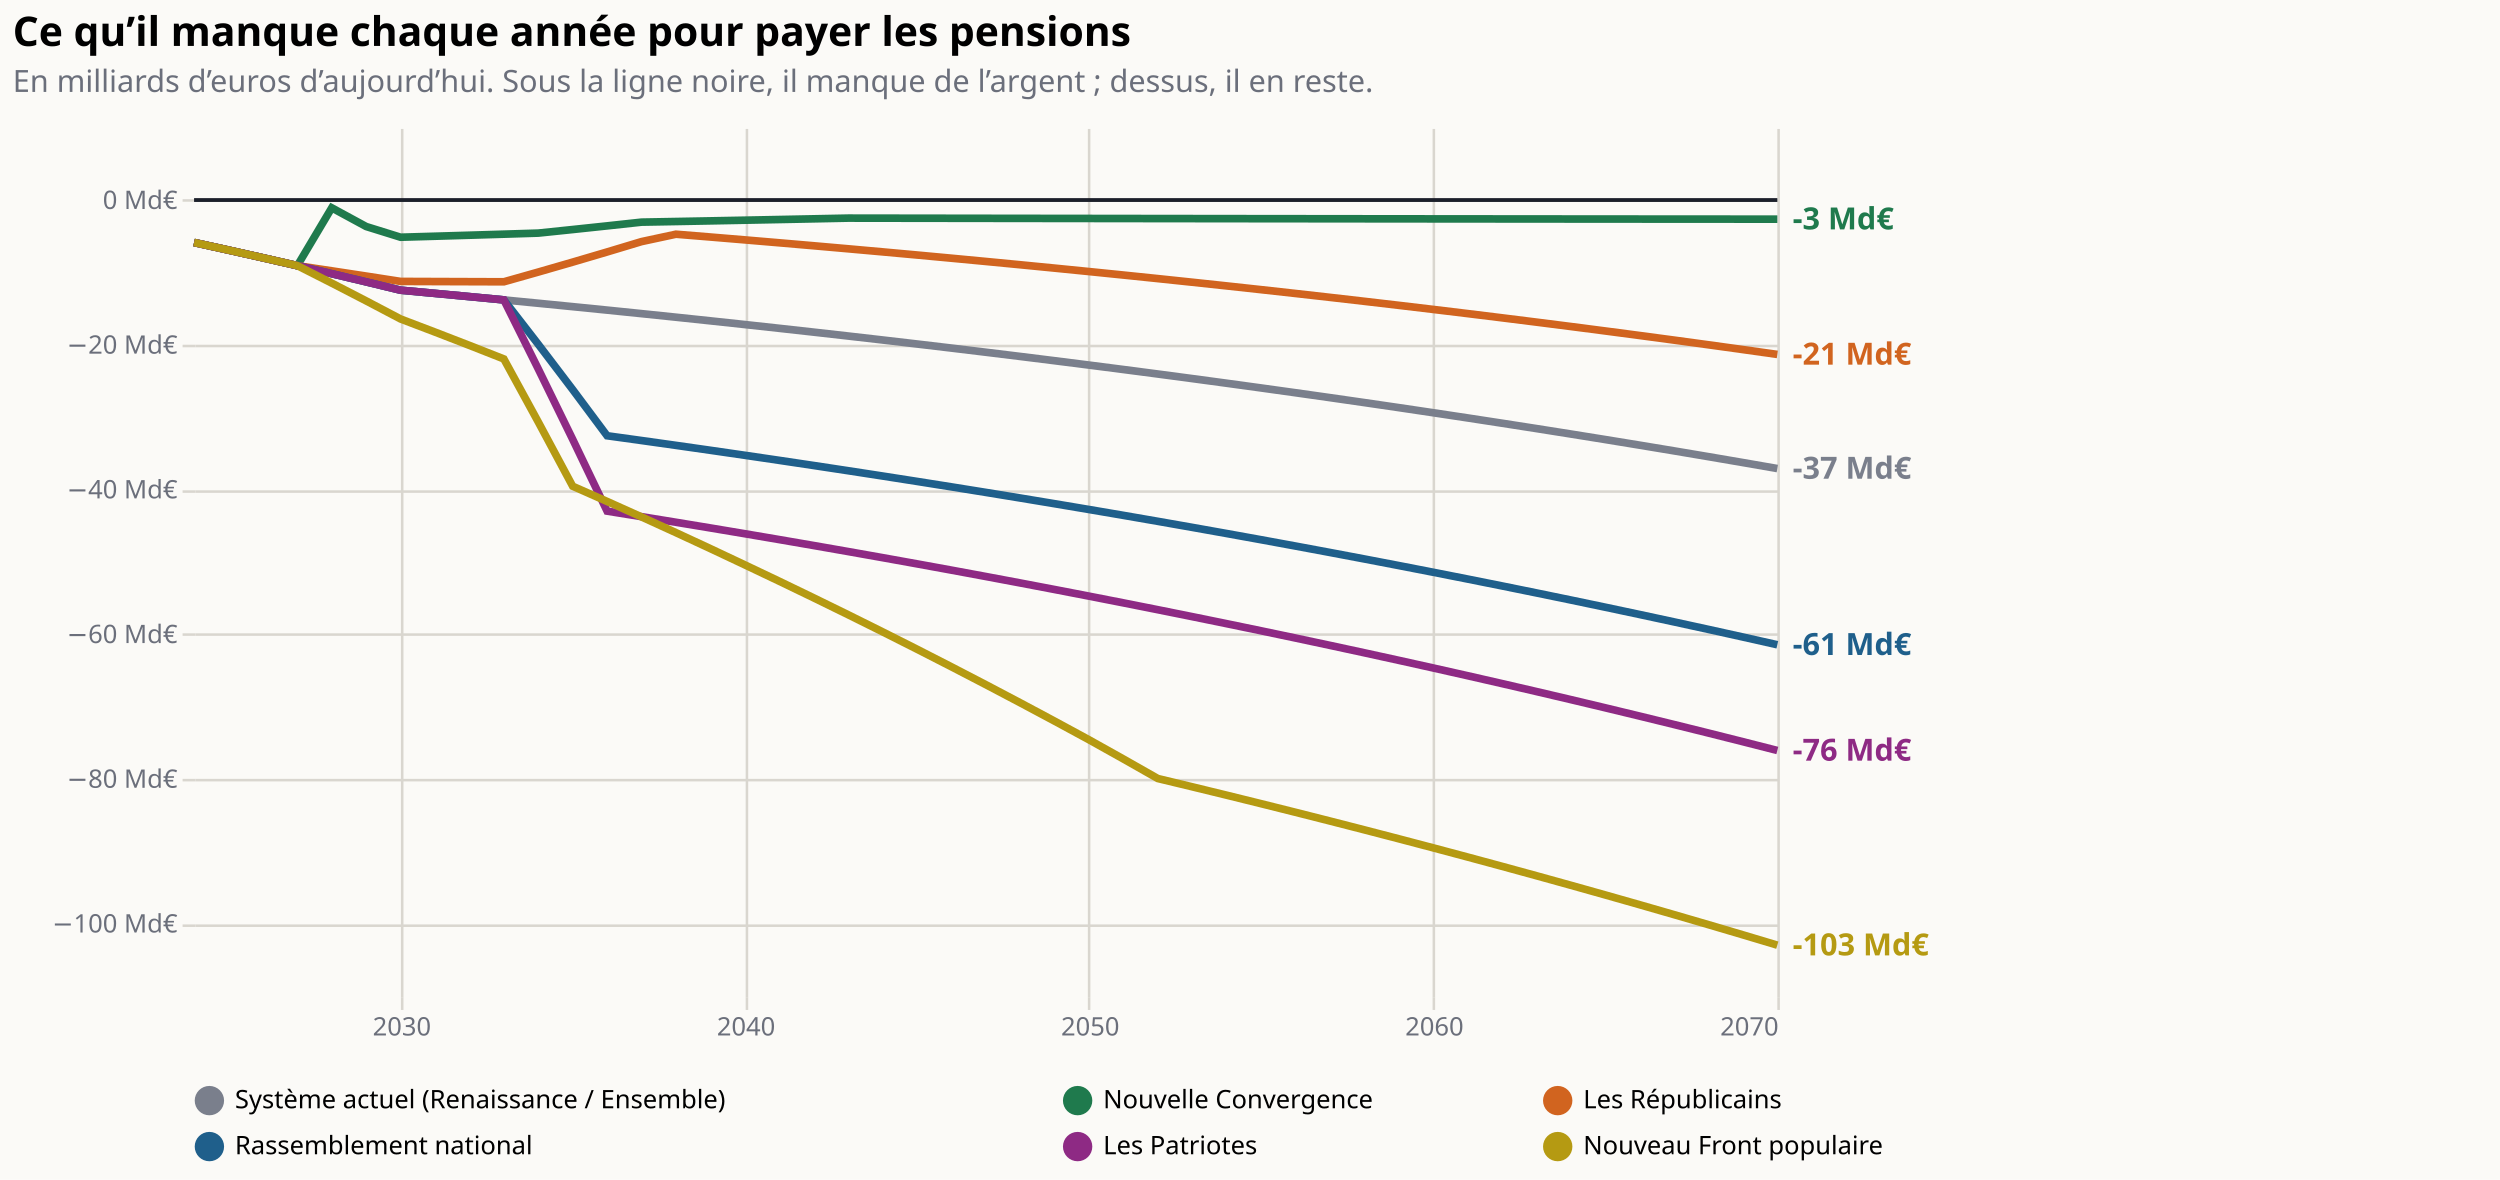
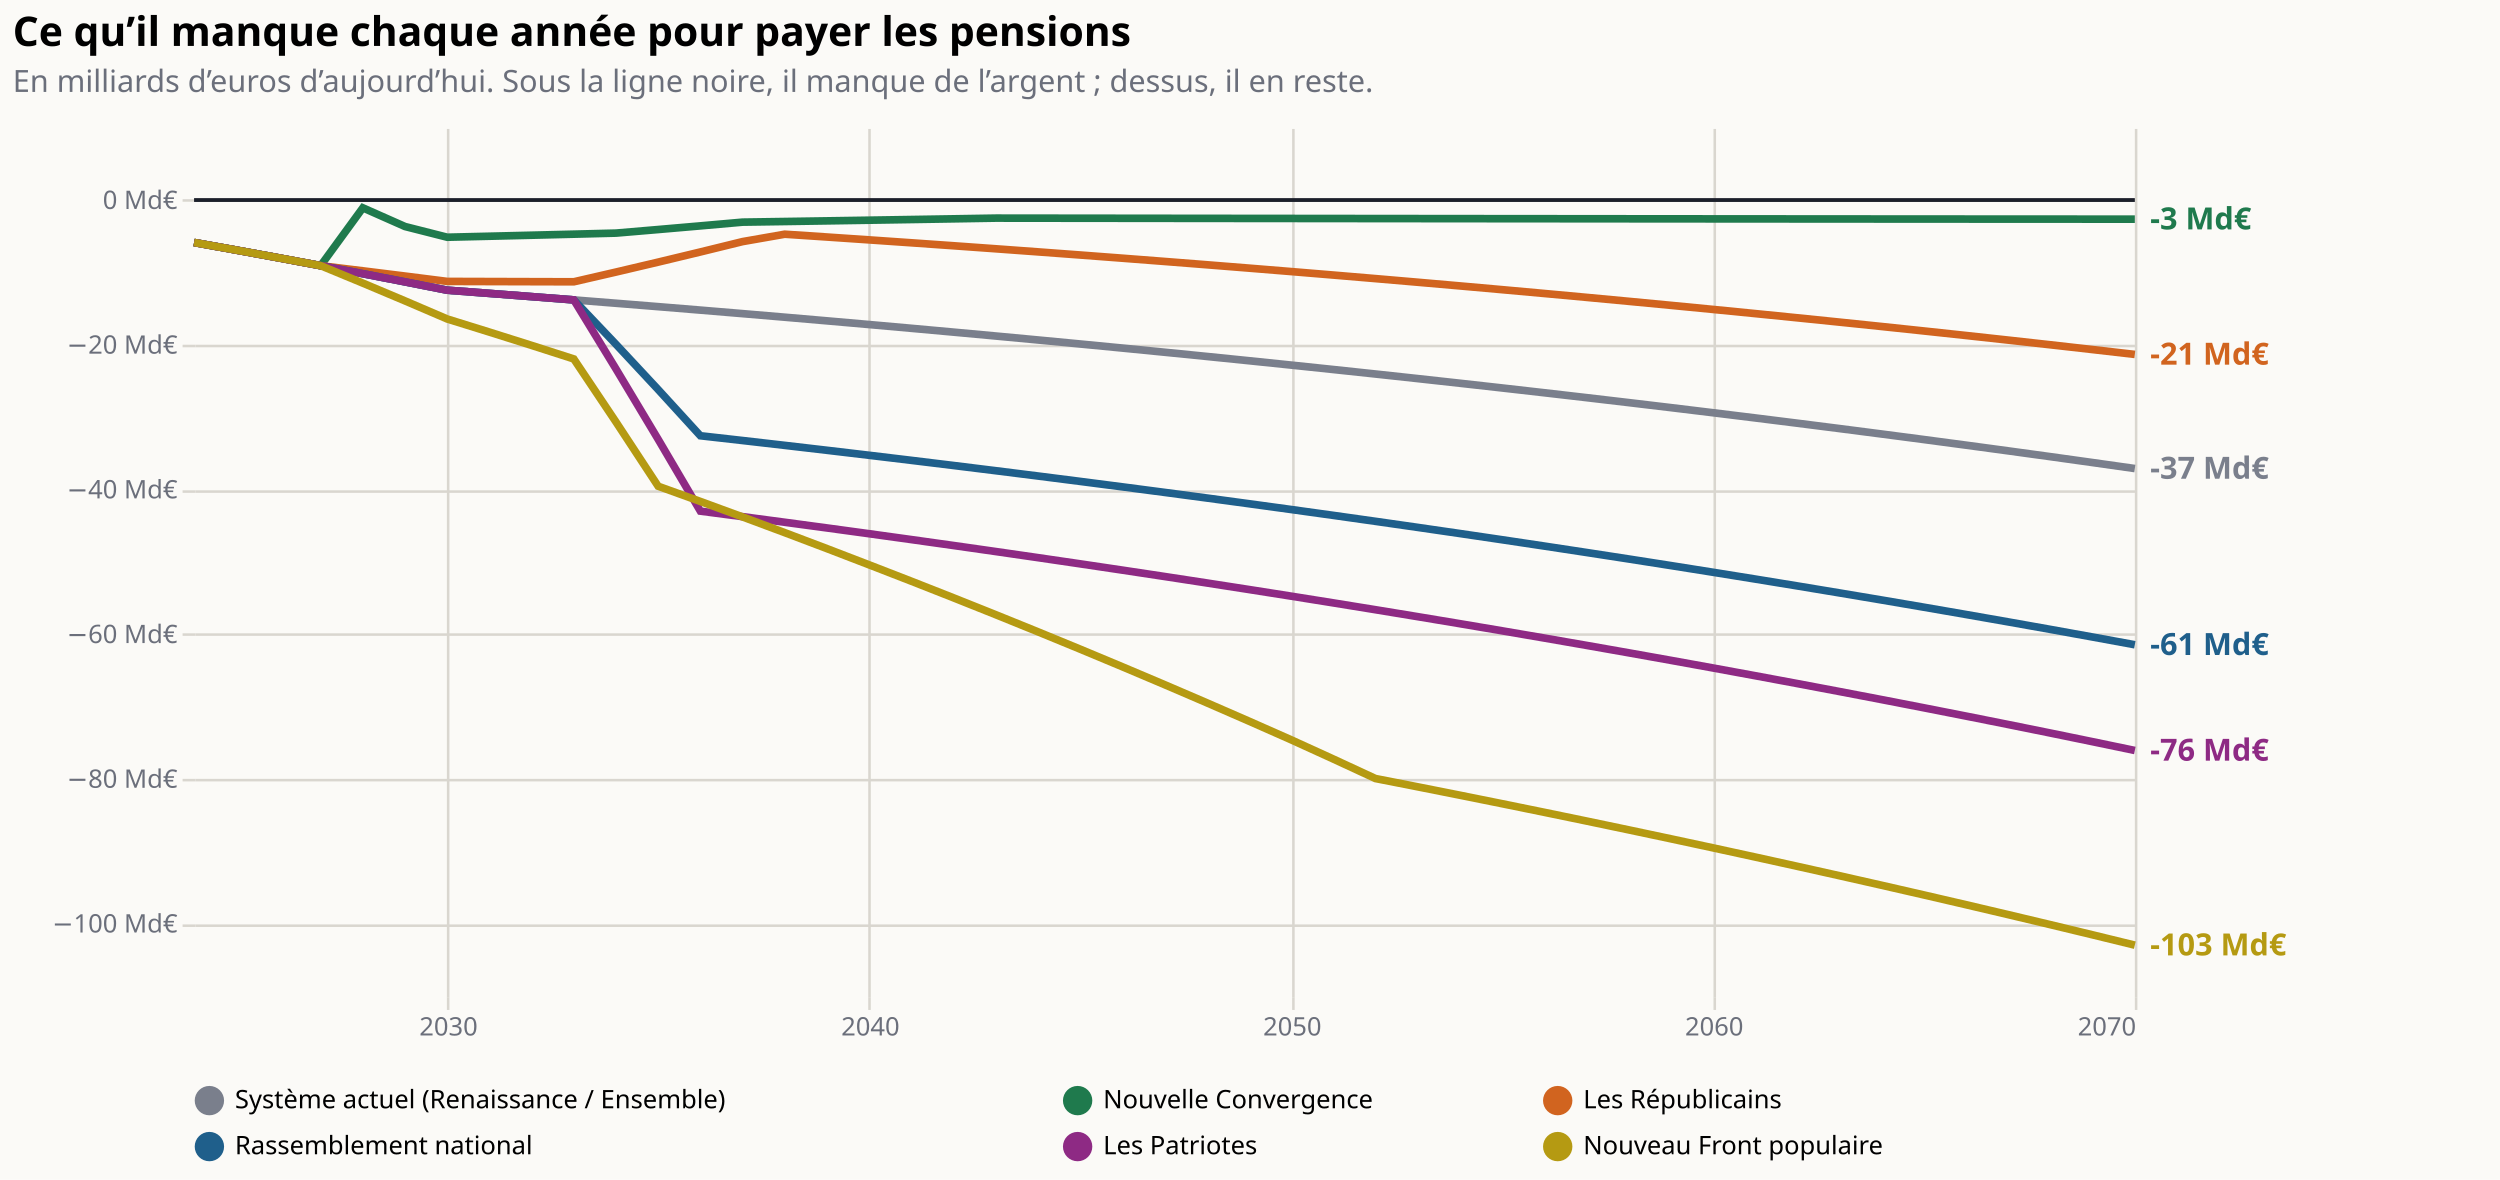
<svg xmlns="http://www.w3.org/2000/svg" version="1.1" class="marks" width="979" height="462" viewBox="0 0 979 462">
  <rect width="979" height="462" fill="#fbfaf7" />
  <g fill="none" stroke-miterlimit="4" transform="translate(76,50)">
    <g class="mark-group role-frame root" role="graphics-object" aria-roledescription="group mark container">
      <g transform="translate(0,0)">
-         <path class="background" aria-hidden="true" d="M0,0h620v340h-620Z" />
+         <path class="background" aria-hidden="true" d="M0,0h760v340h-760Z" />
        <g>
          <g class="mark-group role-axis" aria-hidden="true">
            <g transform="translate(0.5,340.5)">
              <path class="background" aria-hidden="true" d="M0,0h0v0h0Z" pointer-events="none" />
              <g>
                <g class="mark-rule role-axis-grid" pointer-events="none">
-                   <line transform="translate(81,-340)" x2="0" y2="340" stroke="#d9d6cf" stroke-width="1" opacity="1" />
-                   <line transform="translate(216,-340)" x2="0" y2="340" stroke="#d9d6cf" stroke-width="1" opacity="1" />
-                   <line transform="translate(350,-340)" x2="0" y2="340" stroke="#d9d6cf" stroke-width="1" opacity="1" />
-                   <line transform="translate(485,-340)" x2="0" y2="340" stroke="#d9d6cf" stroke-width="1" opacity="1" />
-                   <line transform="translate(620,-340)" x2="0" y2="340" stroke="#d9d6cf" stroke-width="1" opacity="1" />
+                   <line transform="translate(99,-340)" x2="0" y2="340" stroke="#d9d6cf" stroke-width="1" opacity="1" />
+                   <line transform="translate(264,-340)" x2="0" y2="340" stroke="#d9d6cf" stroke-width="1" opacity="1" />
+                   <line transform="translate(430,-340)" x2="0" y2="340" stroke="#d9d6cf" stroke-width="1" opacity="1" />
+                   <line transform="translate(595,-340)" x2="0" y2="340" stroke="#d9d6cf" stroke-width="1" opacity="1" />
+                   <line transform="translate(760,-340)" x2="0" y2="340" stroke="#d9d6cf" stroke-width="1" opacity="1" />
                </g>
              </g>
              <path class="foreground" aria-hidden="true" d="" pointer-events="none" display="none" />
            </g>
          </g>
          <g class="mark-group role-axis" aria-hidden="true">
            <g transform="translate(0.5,0.5)">
              <path class="background" aria-hidden="true" d="M0,0h0v0h0Z" pointer-events="none" />
              <g>
                <g class="mark-rule role-axis-grid" pointer-events="none">
-                   <line transform="translate(0,312)" x2="620" y2="0" stroke="#d9d6cf" stroke-width="1" opacity="1" />
-                   <line transform="translate(0,255)" x2="620" y2="0" stroke="#d9d6cf" stroke-width="1" opacity="1" />
-                   <line transform="translate(0,198)" x2="620" y2="0" stroke="#d9d6cf" stroke-width="1" opacity="1" />
-                   <line transform="translate(0,142)" x2="620" y2="0" stroke="#d9d6cf" stroke-width="1" opacity="1" />
-                   <line transform="translate(0,85)" x2="620" y2="0" stroke="#d9d6cf" stroke-width="1" opacity="1" />
-                   <line transform="translate(0,28)" x2="620" y2="0" stroke="#d9d6cf" stroke-width="1" opacity="1" />
+                   <line transform="translate(0,312)" x2="760" y2="0" stroke="#d9d6cf" stroke-width="1" opacity="1" />
+                   <line transform="translate(0,255)" x2="760" y2="0" stroke="#d9d6cf" stroke-width="1" opacity="1" />
+                   <line transform="translate(0,198)" x2="760" y2="0" stroke="#d9d6cf" stroke-width="1" opacity="1" />
+                   <line transform="translate(0,142)" x2="760" y2="0" stroke="#d9d6cf" stroke-width="1" opacity="1" />
+                   <line transform="translate(0,85)" x2="760" y2="0" stroke="#d9d6cf" stroke-width="1" opacity="1" />
+                   <line transform="translate(0,28)" x2="760" y2="0" stroke="#d9d6cf" stroke-width="1" opacity="1" />
                </g>
              </g>
              <path class="foreground" aria-hidden="true" d="" pointer-events="none" display="none" />
            </g>
          </g>
          <g class="mark-group role-axis" role="graphics-symbol" aria-roledescription="axis" aria-label="X-axis for a linear scale with values from 2024 to 2070">
            <g transform="translate(0.5,340.5)">
              <path class="background" aria-hidden="true" d="M0,0h0v0h0Z" pointer-events="none" />
              <g>
                <g class="mark-rule role-axis-tick" pointer-events="none">
-                   <line transform="translate(81,0)" x2="0" y2="5" stroke="#d9d6cf" stroke-width="1" opacity="1" />
-                   <line transform="translate(216,0)" x2="0" y2="5" stroke="#d9d6cf" stroke-width="1" opacity="1" />
-                   <line transform="translate(350,0)" x2="0" y2="5" stroke="#d9d6cf" stroke-width="1" opacity="1" />
-                   <line transform="translate(485,0)" x2="0" y2="5" stroke="#d9d6cf" stroke-width="1" opacity="1" />
-                   <line transform="translate(620,0)" x2="0" y2="5" stroke="#d9d6cf" stroke-width="1" opacity="1" />
+                   <line transform="translate(99,0)" x2="0" y2="5" stroke="#d9d6cf" stroke-width="1" opacity="1" />
+                   <line transform="translate(264,0)" x2="0" y2="5" stroke="#d9d6cf" stroke-width="1" opacity="1" />
+                   <line transform="translate(430,0)" x2="0" y2="5" stroke="#d9d6cf" stroke-width="1" opacity="1" />
+                   <line transform="translate(595,0)" x2="0" y2="5" stroke="#d9d6cf" stroke-width="1" opacity="1" />
+                   <line transform="translate(760,0)" x2="0" y2="5" stroke="#d9d6cf" stroke-width="1" opacity="1" />
                </g>
                <g class="mark-text role-axis-label" pointer-events="none">
-                   <text text-anchor="middle" transform="translate(80.86957,15)" font-family="system-ui, sans-serif" font-size="10px" fill="#6b6f7b" opacity="1">2030</text>
-                   <text text-anchor="middle" transform="translate(215.6522,15)" font-family="system-ui, sans-serif" font-size="10px" fill="#6b6f7b" opacity="1">2040</text>
-                   <text text-anchor="middle" transform="translate(350.4348,15)" font-family="system-ui, sans-serif" font-size="10px" fill="#6b6f7b" opacity="1">2050</text>
-                   <text text-anchor="middle" transform="translate(485.2174,15)" font-family="system-ui, sans-serif" font-size="10px" fill="#6b6f7b" opacity="1">2060</text>
-                   <text text-anchor="end" transform="translate(620,15)" font-family="system-ui, sans-serif" font-size="10px" fill="#6b6f7b" opacity="1">2070</text>
+                   <text text-anchor="middle" transform="translate(99.13043,15)" font-family="system-ui, sans-serif" font-size="10px" fill="#6b6f7b" opacity="1">2030</text>
+                   <text text-anchor="middle" transform="translate(264.3478,15)" font-family="system-ui, sans-serif" font-size="10px" fill="#6b6f7b" opacity="1">2040</text>
+                   <text text-anchor="middle" transform="translate(429.5652,15)" font-family="system-ui, sans-serif" font-size="10px" fill="#6b6f7b" opacity="1">2050</text>
+                   <text text-anchor="middle" transform="translate(594.7826,15)" font-family="system-ui, sans-serif" font-size="10px" fill="#6b6f7b" opacity="1">2060</text>
+                   <text text-anchor="end" transform="translate(760,15)" font-family="system-ui, sans-serif" font-size="10px" fill="#6b6f7b" opacity="1">2070</text>
                </g>
              </g>
              <path class="foreground" aria-hidden="true" d="" pointer-events="none" display="none" />
            </g>
          </g>
          <g class="mark-group role-axis" role="graphics-symbol" aria-roledescription="axis" aria-label="Y-axis for a linear scale with values from −110 to 10">
            <g transform="translate(0.5,0.5)">
              <path class="background" aria-hidden="true" d="M0,0h0v0h0Z" pointer-events="none" />
              <g>
                <g class="mark-rule role-axis-tick" pointer-events="none">
                  <line transform="translate(0,312)" x2="-5" y2="0" stroke="#d9d6cf" stroke-width="1" opacity="1" />
                  <line transform="translate(0,255)" x2="-5" y2="0" stroke="#d9d6cf" stroke-width="1" opacity="1" />
                  <line transform="translate(0,198)" x2="-5" y2="0" stroke="#d9d6cf" stroke-width="1" opacity="1" />
                  <line transform="translate(0,142)" x2="-5" y2="0" stroke="#d9d6cf" stroke-width="1" opacity="1" />
                  <line transform="translate(0,85)" x2="-5" y2="0" stroke="#d9d6cf" stroke-width="1" opacity="1" />
                  <line transform="translate(0,28)" x2="-5" y2="0" stroke="#d9d6cf" stroke-width="1" opacity="1" />
                </g>
                <g class="mark-text role-axis-label" pointer-events="none">
                  <text text-anchor="end" transform="translate(-7,314.6667)" font-family="system-ui, sans-serif" font-size="10px" fill="#6b6f7b" opacity="1">−100 Md€</text>
                  <text text-anchor="end" transform="translate(-7,258)" font-family="system-ui, sans-serif" font-size="10px" fill="#6b6f7b" opacity="1">−80 Md€</text>
                  <text text-anchor="end" transform="translate(-7,201.3333)" font-family="system-ui, sans-serif" font-size="10px" fill="#6b6f7b" opacity="1">−60 Md€</text>
                  <text text-anchor="end" transform="translate(-7,144.6667)" font-family="system-ui, sans-serif" font-size="10px" fill="#6b6f7b" opacity="1">−40 Md€</text>
                  <text text-anchor="end" transform="translate(-7,88)" font-family="system-ui, sans-serif" font-size="10px" fill="#6b6f7b" opacity="1">−20 Md€</text>
                  <text text-anchor="end" transform="translate(-7,31.33333)" font-family="system-ui, sans-serif" font-size="10px" fill="#6b6f7b" opacity="1">0 Md€</text>
                </g>
              </g>
              <path class="foreground" aria-hidden="true" d="" pointer-events="none" display="none" />
            </g>
          </g>
          <g class="mark-group role-scope layer_0_pathgroup" role="graphics-object" aria-roledescription="group mark container">
            <g transform="translate(0,0)">
-               <path class="background" aria-hidden="true" d="M0,0h620v340h-620Z" />
-               <g>
-                 <g class="mark-line role-mark layer_0_marks" role="graphics-object" aria-roledescription="line mark container">
-                   <path aria-label="annee: 2024; valeur: −5.8704; programme: Système actuel (Renaissance / Ensemble)" role="graphics-symbol" aria-roledescription="line mark" d="M0,44.966L13.478,47.932L26.957,50.956L40.435,54.039L53.913,57.18L67.391,60.382L80.87,63.645L94.348,64.89L107.826,66.156L121.304,67.444L134.783,68.754L148.261,70.086L161.739,71.441L175.217,72.818L188.696,74.219L202.174,75.643L215.652,77.091L229.13,78.564L242.609,80.061L256.087,81.583L269.565,83.13L283.043,84.703L296.522,86.302L310,87.927L323.478,89.579L336.957,91.258L350.435,92.965L363.913,94.699L377.391,96.461L390.87,98.252L404.348,100.073L417.826,101.922L431.304,103.801L444.783,105.711L458.261,107.651L471.739,109.622L485.217,111.625L498.696,113.66L512.174,115.727L525.652,117.827L539.13,119.96L552.609,122.127L566.087,124.328L579.565,126.564L593.043,128.834L606.522,131.141L620,133.483" stroke="#7a7f8c" stroke-width="3" />
-                 </g>
-               </g>
-               <path class="foreground" aria-hidden="true" d="" display="none" />
-             </g>
-             <g transform="translate(0,0)">
-               <path class="background" aria-hidden="true" d="M0,0h620v340h-620Z" />
-               <g>
-                 <g class="mark-line role-mark layer_0_marks" role="graphics-object" aria-roledescription="line mark container">
-                   <path aria-label="annee: 2024; valeur: −5.8704; programme: Nouvelle Convergence" role="graphics-symbol" aria-roledescription="line mark" d="M0,44.966L13.478,47.932L26.957,50.956L40.435,54.039L53.913,31.391L67.391,38.706L80.87,42.9L94.348,42.51L107.826,42.112L121.304,41.704L134.783,41.286L148.261,39.885L161.739,38.454L175.217,36.994L188.696,36.746L202.174,36.492L215.652,36.232L229.13,35.966L242.609,35.695L256.087,35.417L269.565,35.437L283.043,35.456L296.522,35.476L310,35.495L323.478,35.514L336.957,35.532L350.435,35.55L363.913,35.568L377.391,35.586L390.87,35.603L404.348,35.619L417.826,35.636L431.304,35.651L444.783,35.667L458.261,35.682L471.739,35.696L485.217,35.711L498.696,35.724L512.174,35.738L525.652,35.75L539.13,35.763L552.609,35.774L566.087,35.786L579.565,35.796L593.043,35.806L606.522,35.816L620,35.825" stroke="#1f7a4d" stroke-width="3" />
-                 </g>
-               </g>
-               <path class="foreground" aria-hidden="true" d="" display="none" />
-             </g>
-             <g transform="translate(0,0)">
-               <path class="background" aria-hidden="true" d="M0,0h620v340h-620Z" />
-               <g>
-                 <g class="mark-line role-mark layer_0_marks" role="graphics-object" aria-roledescription="line mark container">
-                   <path aria-label="annee: 2024; valeur: −5.8704; programme: Les Républicains" role="graphics-symbol" aria-roledescription="line mark" d="M0,44.966L13.478,47.932L26.957,50.956L40.435,54.039L53.913,56.055L67.391,58.11L80.87,60.203L94.348,60.254L107.826,60.303L121.304,60.35L134.783,56.536L148.261,52.643L161.739,48.669L175.217,44.613L188.696,41.717L202.174,42.816L215.652,43.936L229.13,45.077L242.609,46.239L256.087,47.423L269.565,48.629L283.043,49.856L296.522,51.107L310,52.38L323.478,53.676L336.957,54.996L350.435,56.34L363.913,57.708L377.391,59.101L390.87,60.518L404.348,61.961L417.826,63.429L431.304,64.924L444.783,66.445L458.261,67.992L471.739,69.567L485.217,71.169L498.696,72.799L512.174,74.458L525.652,76.145L539.13,77.861L552.609,79.607L566.087,81.383L579.565,83.189L593.043,85.026L606.522,86.894L620,88.794" stroke="#d1641f" stroke-width="3" />
-                 </g>
-               </g>
-               <path class="foreground" aria-hidden="true" d="" display="none" />
-             </g>
-             <g transform="translate(0,0)">
-               <path class="background" aria-hidden="true" d="M0,0h620v340h-620Z" />
-               <g>
-                 <g class="mark-line role-mark layer_0_marks" role="graphics-object" aria-roledescription="line mark container">
-                   <path aria-label="annee: 2024; valeur: −5.8704; programme: Rassemblement national" role="graphics-symbol" aria-roledescription="line mark" d="M0,44.966L13.478,47.932L26.957,50.956L40.435,54.039L53.913,57.18L67.391,60.382L80.87,63.645L94.348,64.89L107.826,66.156L121.304,67.444L134.783,84.83L148.261,102.56L161.739,120.639L175.217,122.508L188.696,124.406L202.174,126.332L215.652,128.288L229.13,130.272L242.609,132.286L256.087,134.33L269.565,136.405L283.043,138.511L296.522,140.648L310,142.816L323.478,145.017L336.957,147.251L350.435,149.517L363.913,151.817L377.391,154.15L390.87,156.518L404.348,158.921L417.826,161.359L431.304,163.833L444.783,166.343L458.261,168.889L471.739,171.473L485.217,174.094L498.696,176.754L512.174,179.452L525.652,182.189L539.13,184.965L552.609,187.782L566.087,190.64L579.565,193.539L593.043,196.479L606.522,199.462L620,202.488" stroke="#1f5f8b" stroke-width="3" />
-                 </g>
-               </g>
-               <path class="foreground" aria-hidden="true" d="" display="none" />
-             </g>
-             <g transform="translate(0,0)">
-               <path class="background" aria-hidden="true" d="M0,0h620v340h-620Z" />
-               <g>
-                 <g class="mark-line role-mark layer_0_marks" role="graphics-object" aria-roledescription="line mark container">
-                   <path aria-label="annee: 2024; valeur: −5.8704; programme: Les Patriotes" role="graphics-symbol" aria-roledescription="line mark" d="M0,44.966L13.478,47.932L26.957,50.956L40.435,54.039L53.913,57.18L67.391,60.382L80.87,63.645L94.348,64.89L107.826,66.156L121.304,67.444L134.783,94.476L148.261,122.045L161.739,150.158L175.217,152.323L188.696,154.519L202.174,156.746L215.652,159.005L229.13,161.297L242.609,163.621L256.087,165.979L269.565,168.37L283.043,170.795L296.522,173.255L310,175.75L323.478,178.28L336.957,180.846L350.435,183.448L363.913,186.087L377.391,188.764L390.87,191.478L404.348,194.23L417.826,197.021L431.304,199.852L444.783,202.722L458.261,205.632L471.739,208.583L485.217,211.576L498.696,214.61L512.174,217.686L525.652,220.806L539.13,223.969L552.609,227.176L566.087,230.427L579.565,233.724L593.043,237.066L606.522,240.455L620,243.89" stroke="#8e2a84" stroke-width="3" />
-                 </g>
-               </g>
-               <path class="foreground" aria-hidden="true" d="" display="none" />
-             </g>
-             <g transform="translate(0,0)">
-               <path class="background" aria-hidden="true" d="M0,0h620v340h-620Z" />
-               <g>
-                 <g class="mark-line role-mark layer_0_marks" role="graphics-object" aria-roledescription="line mark container">
-                   <path aria-label="annee: 2024; valeur: −5.8704; programme: Nouveau Front populaire" role="graphics-symbol" aria-roledescription="line mark" d="M0,44.966L13.478,47.932L26.957,50.956L40.435,54.039L53.913,60.873L67.391,67.832L80.87,74.917L94.348,80.046L107.826,85.262L121.304,90.566L134.783,115.249L148.261,140.408L161.739,146.371L175.217,152.429L188.696,158.584L202.174,164.838L215.652,171.191L229.13,177.601L242.609,184.105L256.087,190.706L269.565,197.404L283.043,204.199L296.522,211.094L310,218.089L323.478,225.185L336.957,232.384L350.435,239.686L363.913,247.218L377.391,254.87L390.87,258.112L404.348,261.396L417.826,264.723L431.304,268.093L444.783,271.507L458.261,274.965L471.739,278.468L485.217,282.017L498.696,285.611L512.174,289.252L525.652,292.94L539.13,296.676L552.609,300.46L566.087,304.292L579.565,308.175L593.043,312.107L606.522,316.09L620,320.124" stroke="#b59a12" stroke-width="3" />
+               <path class="background" aria-hidden="true" d="M0,0h760v340h-760Z" />
+               <g>
+                 <g class="mark-line role-mark layer_0_marks" role="graphics-object" aria-roledescription="line mark container">
+                   <path aria-label="annee: 2024; valeur: −5.8704; programme: Système actuel (Renaissance / Ensemble)" role="graphics-symbol" aria-roledescription="line mark" d="M0,44.966L16.522,47.932L33.043,50.956L49.565,54.039L66.087,57.18L82.609,60.382L99.13,63.645L115.652,64.89L132.174,66.156L148.696,67.444L165.217,68.754L181.739,70.086L198.261,71.441L214.783,72.818L231.304,74.219L247.826,75.643L264.348,77.091L280.87,78.564L297.391,80.061L313.913,81.583L330.435,83.13L346.957,84.703L363.478,86.302L380,87.927L396.522,89.579L413.043,91.258L429.565,92.965L446.087,94.699L462.609,96.461L479.13,98.252L495.652,100.073L512.174,101.922L528.696,103.801L545.217,105.711L561.739,107.651L578.261,109.622L594.783,111.625L611.304,113.66L627.826,115.727L644.348,117.827L660.87,119.96L677.391,122.127L693.913,124.328L710.435,126.564L726.957,128.834L743.478,131.141L760,133.483" stroke="#7a7f8c" stroke-width="3" />
+                 </g>
+               </g>
+               <path class="foreground" aria-hidden="true" d="" display="none" />
+             </g>
+             <g transform="translate(0,0)">
+               <path class="background" aria-hidden="true" d="M0,0h760v340h-760Z" />
+               <g>
+                 <g class="mark-line role-mark layer_0_marks" role="graphics-object" aria-roledescription="line mark container">
+                   <path aria-label="annee: 2024; valeur: −5.8704; programme: Nouvelle Convergence" role="graphics-symbol" aria-roledescription="line mark" d="M0,44.966L16.522,47.932L33.043,50.956L49.565,54.039L66.087,31.391L82.609,38.706L99.13,42.9L115.652,42.51L132.174,42.112L148.696,41.704L165.217,41.286L181.739,39.885L198.261,38.454L214.783,36.994L231.304,36.746L247.826,36.492L264.348,36.232L280.87,35.966L297.391,35.695L313.913,35.417L330.435,35.437L346.957,35.456L363.478,35.476L380,35.495L396.522,35.514L413.043,35.532L429.565,35.55L446.087,35.568L462.609,35.586L479.13,35.603L495.652,35.619L512.174,35.636L528.696,35.651L545.217,35.667L561.739,35.682L578.261,35.696L594.783,35.711L611.304,35.724L627.826,35.738L644.348,35.75L660.87,35.763L677.391,35.774L693.913,35.786L710.435,35.796L726.957,35.806L743.478,35.816L760,35.825" stroke="#1f7a4d" stroke-width="3" />
+                 </g>
+               </g>
+               <path class="foreground" aria-hidden="true" d="" display="none" />
+             </g>
+             <g transform="translate(0,0)">
+               <path class="background" aria-hidden="true" d="M0,0h760v340h-760Z" />
+               <g>
+                 <g class="mark-line role-mark layer_0_marks" role="graphics-object" aria-roledescription="line mark container">
+                   <path aria-label="annee: 2024; valeur: −5.8704; programme: Les Républicains" role="graphics-symbol" aria-roledescription="line mark" d="M0,44.966L16.522,47.932L33.043,50.956L49.565,54.039L66.087,56.055L82.609,58.11L99.13,60.203L115.652,60.254L132.174,60.303L148.696,60.35L165.217,56.536L181.739,52.643L198.261,48.669L214.783,44.613L231.304,41.717L247.826,42.816L264.348,43.936L280.87,45.077L297.391,46.239L313.913,47.423L330.435,48.629L346.957,49.856L363.478,51.107L380,52.38L396.522,53.676L413.043,54.996L429.565,56.34L446.087,57.708L462.609,59.101L479.13,60.518L495.652,61.961L512.174,63.429L528.696,64.924L545.217,66.445L561.739,67.992L578.261,69.567L594.783,71.169L611.304,72.799L627.826,74.458L644.348,76.145L660.87,77.861L677.391,79.607L693.913,81.383L710.435,83.189L726.957,85.026L743.478,86.894L760,88.794" stroke="#d1641f" stroke-width="3" />
+                 </g>
+               </g>
+               <path class="foreground" aria-hidden="true" d="" display="none" />
+             </g>
+             <g transform="translate(0,0)">
+               <path class="background" aria-hidden="true" d="M0,0h760v340h-760Z" />
+               <g>
+                 <g class="mark-line role-mark layer_0_marks" role="graphics-object" aria-roledescription="line mark container">
+                   <path aria-label="annee: 2024; valeur: −5.8704; programme: Rassemblement national" role="graphics-symbol" aria-roledescription="line mark" d="M0,44.966L16.522,47.932L33.043,50.956L49.565,54.039L66.087,57.18L82.609,60.382L99.13,63.645L115.652,64.89L132.174,66.156L148.696,67.444L165.217,84.83L181.739,102.56L198.261,120.639L214.783,122.508L231.304,124.406L247.826,126.332L264.348,128.288L280.87,130.272L297.391,132.286L313.913,134.33L330.435,136.405L346.957,138.511L363.478,140.648L380,142.816L396.522,145.017L413.043,147.251L429.565,149.517L446.087,151.817L462.609,154.15L479.13,156.518L495.652,158.921L512.174,161.359L528.696,163.833L545.217,166.343L561.739,168.889L578.261,171.473L594.783,174.094L611.304,176.754L627.826,179.452L644.348,182.189L660.87,184.965L677.391,187.782L693.913,190.64L710.435,193.539L726.957,196.479L743.478,199.462L760,202.488" stroke="#1f5f8b" stroke-width="3" />
+                 </g>
+               </g>
+               <path class="foreground" aria-hidden="true" d="" display="none" />
+             </g>
+             <g transform="translate(0,0)">
+               <path class="background" aria-hidden="true" d="M0,0h760v340h-760Z" />
+               <g>
+                 <g class="mark-line role-mark layer_0_marks" role="graphics-object" aria-roledescription="line mark container">
+                   <path aria-label="annee: 2024; valeur: −5.8704; programme: Les Patriotes" role="graphics-symbol" aria-roledescription="line mark" d="M0,44.966L16.522,47.932L33.043,50.956L49.565,54.039L66.087,57.18L82.609,60.382L99.13,63.645L115.652,64.89L132.174,66.156L148.696,67.444L165.217,94.476L181.739,122.045L198.261,150.158L214.783,152.323L231.304,154.519L247.826,156.746L264.348,159.005L280.87,161.297L297.391,163.621L313.913,165.979L330.435,168.37L346.957,170.795L363.478,173.255L380,175.75L396.522,178.28L413.043,180.846L429.565,183.448L446.087,186.087L462.609,188.764L479.13,191.478L495.652,194.23L512.174,197.021L528.696,199.852L545.217,202.722L561.739,205.632L578.261,208.583L594.783,211.576L611.304,214.61L627.826,217.686L644.348,220.806L660.87,223.969L677.391,227.176L693.913,230.427L710.435,233.724L726.957,237.066L743.478,240.455L760,243.89" stroke="#8e2a84" stroke-width="3" />
+                 </g>
+               </g>
+               <path class="foreground" aria-hidden="true" d="" display="none" />
+             </g>
+             <g transform="translate(0,0)">
+               <path class="background" aria-hidden="true" d="M0,0h760v340h-760Z" />
+               <g>
+                 <g class="mark-line role-mark layer_0_marks" role="graphics-object" aria-roledescription="line mark container">
+                   <path aria-label="annee: 2024; valeur: −5.8704; programme: Nouveau Front populaire" role="graphics-symbol" aria-roledescription="line mark" d="M0,44.966L16.522,47.932L33.043,50.956L49.565,54.039L66.087,60.873L82.609,67.832L99.13,74.917L115.652,80.046L132.174,85.262L148.696,90.566L165.217,115.249L181.739,140.408L198.261,146.371L214.783,152.429L231.304,158.584L247.826,164.838L264.348,171.191L280.87,177.601L297.391,184.105L313.913,190.706L330.435,197.404L346.957,204.199L363.478,211.094L380,218.089L396.522,225.185L413.043,232.384L429.565,239.686L446.087,247.218L462.609,254.87L479.13,258.112L495.652,261.396L512.174,264.723L528.696,268.093L545.217,271.507L561.739,274.965L578.261,278.468L594.783,282.017L611.304,285.611L627.826,289.252L644.348,292.94L660.87,296.676L677.391,300.46L693.913,304.292L710.435,308.175L726.957,312.107L743.478,316.09L760,320.124" stroke="#b59a12" stroke-width="3" />
                </g>
              </g>
              <path class="foreground" aria-hidden="true" d="" display="none" />
            </g>
          </g>
          <g class="mark-rule role-mark layer_1_marks" role="graphics-object" aria-roledescription="rule mark container">
-             <line aria-label="y: 0" role="graphics-symbol" aria-roledescription="rule mark" transform="translate(0,28.33333)" x2="620" y2="0" stroke="#1b1f2a" stroke-width="1.5" />
+             <line aria-label="y: 0" role="graphics-symbol" aria-roledescription="rule mark" transform="translate(0,28.33333)" x2="760" y2="0" stroke="#1b1f2a" stroke-width="1.5" />
          </g>
          <g class="mark-text role-mark layer_2_marks" role="graphics-object" aria-roledescription="text mark container">
-             <text aria-label="annee: 2070; valeur: −37.1117026426; programme: Système actuel (Renaissance / Ensemble); etiquette: -37 Md€" role="graphics-symbol" aria-roledescription="text mark" text-anchor="start" transform="translate(626,137.4832)" font-family="system-ui, sans-serif" font-size="12px" font-weight="bold" fill="#7a7f8c">-37 Md€</text>
-             <text aria-label="annee: 2070; valeur: −2.64420881328; programme: Nouvelle Convergence; etiquette: -3 Md€" role="graphics-symbol" aria-roledescription="text mark" text-anchor="start" transform="translate(626,39.82526)" font-family="system-ui, sans-serif" font-size="12px" font-weight="bold" fill="#1f7a4d">-3 Md€</text>
-             <text aria-label="annee: 2070; valeur: −21.3392290195; programme: Les Républicains; etiquette: -21 Md€" role="graphics-symbol" aria-roledescription="text mark" text-anchor="start" transform="translate(626,92.79448)" font-family="system-ui, sans-serif" font-size="12px" font-weight="bold" fill="#d1641f">-21 Md€</text>
-             <text aria-label="annee: 2070; valeur: −61.4662575018; programme: Rassemblement national; etiquette: -61 Md€" role="graphics-symbol" aria-roledescription="text mark" text-anchor="start" transform="translate(626,206.4877)" font-family="system-ui, sans-serif" font-size="12px" font-weight="bold" fill="#1f5f8b">-61 Md€</text>
-             <text aria-label="annee: 2070; valeur: −76.0789904173; programme: Les Patriotes; etiquette: -76 Md€" role="graphics-symbol" aria-roledescription="text mark" text-anchor="start" transform="translate(626,247.8905)" font-family="system-ui, sans-serif" font-size="12px" font-weight="bold" fill="#8e2a84">-76 Md€</text>
-             <text aria-label="annee: 2070; valeur: −102.984974833; programme: Nouveau Front populaire; etiquette: -103 Md€" role="graphics-symbol" aria-roledescription="text mark" text-anchor="start" transform="translate(626,324.1241)" font-family="system-ui, sans-serif" font-size="12px" font-weight="bold" fill="#b59a12">-103 Md€</text>
+             <text aria-label="annee: 2070; valeur: −37.1117026426; programme: Système actuel (Renaissance / Ensemble); etiquette: -37 Md€" role="graphics-symbol" aria-roledescription="text mark" text-anchor="start" transform="translate(766,137.4832)" font-family="system-ui, sans-serif" font-size="12px" font-weight="bold" fill="#7a7f8c">-37 Md€</text>
+             <text aria-label="annee: 2070; valeur: −2.64420881328; programme: Nouvelle Convergence; etiquette: -3 Md€" role="graphics-symbol" aria-roledescription="text mark" text-anchor="start" transform="translate(766,39.82526)" font-family="system-ui, sans-serif" font-size="12px" font-weight="bold" fill="#1f7a4d">-3 Md€</text>
+             <text aria-label="annee: 2070; valeur: −21.3392290195; programme: Les Républicains; etiquette: -21 Md€" role="graphics-symbol" aria-roledescription="text mark" text-anchor="start" transform="translate(766,92.79448)" font-family="system-ui, sans-serif" font-size="12px" font-weight="bold" fill="#d1641f">-21 Md€</text>
+             <text aria-label="annee: 2070; valeur: −61.4662575018; programme: Rassemblement national; etiquette: -61 Md€" role="graphics-symbol" aria-roledescription="text mark" text-anchor="start" transform="translate(766,206.4877)" font-family="system-ui, sans-serif" font-size="12px" font-weight="bold" fill="#1f5f8b">-61 Md€</text>
+             <text aria-label="annee: 2070; valeur: −76.0789904173; programme: Les Patriotes; etiquette: -76 Md€" role="graphics-symbol" aria-roledescription="text mark" text-anchor="start" transform="translate(766,247.8905)" font-family="system-ui, sans-serif" font-size="12px" font-weight="bold" fill="#8e2a84">-76 Md€</text>
+             <text aria-label="annee: 2070; valeur: −102.984974833; programme: Nouveau Front populaire; etiquette: -103 Md€" role="graphics-symbol" aria-roledescription="text mark" text-anchor="start" transform="translate(766,324.1241)" font-family="system-ui, sans-serif" font-size="12px" font-weight="bold" fill="#b59a12">-103 Md€</text>
          </g>
          <g class="mark-group role-legend" role="graphics-symbol" aria-roledescription="legend" aria-label="Symbol legend for fill color and stroke color with 6 values: Système actuel (Renaissance / Ensemble), Nouvelle Convergence, Les Républicains, Rassemblement national, Les Patriotes, Nouveau Front populaire">
            <g transform="translate(0,375)">
              <path class="background" aria-hidden="true" d="M0,0h728v32h-728Z" pointer-events="none" />
              <g>
                <g class="mark-group role-legend-entry">
                  <g transform="translate(0,0)">
                    <path class="background" aria-hidden="true" d="M0,0h0v0h0Z" pointer-events="none" />
                    <g>
                      <g class="mark-group role-scope" role="graphics-object" aria-roledescription="group mark container">
                        <g transform="translate(0,0)">
                          <path class="background" aria-hidden="true" d="M0,0h328v14h-328Z" pointer-events="none" opacity="1" />
                          <g>
                            <g class="mark-symbol role-legend-symbol" pointer-events="none">
                              <path transform="translate(6,6)" d="M5,0A5,5,0,1,1,-5,0A5,5,0,1,1,5,0" fill="#7a7f8c" stroke="#7a7f8c" stroke-width="1.5" opacity="1" />
                            </g>
                            <g class="mark-text role-legend-label" pointer-events="none">
                              <text text-anchor="start" transform="translate(16,9)" font-family="system-ui, sans-serif" font-size="10px" fill="#000" opacity="1">Système actuel (Renaissance / Ensemble)</text>
                            </g>
                          </g>
                          <path class="foreground" aria-hidden="true" d="" pointer-events="none" display="none" />
                        </g>
                        <g transform="translate(340,0)">
                          <path class="background" aria-hidden="true" d="M0,0h176v14h-176Z" pointer-events="none" opacity="1" />
                          <g>
                            <g class="mark-symbol role-legend-symbol" pointer-events="none">
                              <path transform="translate(6,6)" d="M5,0A5,5,0,1,1,-5,0A5,5,0,1,1,5,0" fill="#1f7a4d" stroke="#1f7a4d" stroke-width="1.5" opacity="1" />
                            </g>
                            <g class="mark-text role-legend-label" pointer-events="none">
                              <text text-anchor="start" transform="translate(16,9)" font-family="system-ui, sans-serif" font-size="10px" fill="#000" opacity="1">Nouvelle Convergence</text>
                            </g>
                          </g>
                          <path class="foreground" aria-hidden="true" d="" pointer-events="none" display="none" />
                        </g>
                        <g transform="translate(528,0)">
                          <path class="background" aria-hidden="true" d="M0,0h200v14h-200Z" pointer-events="none" opacity="1" />
                          <g>
                            <g class="mark-symbol role-legend-symbol" pointer-events="none">
                              <path transform="translate(6,6)" d="M5,0A5,5,0,1,1,-5,0A5,5,0,1,1,5,0" fill="#d1641f" stroke="#d1641f" stroke-width="1.5" opacity="1" />
                            </g>
                            <g class="mark-text role-legend-label" pointer-events="none">
                              <text text-anchor="start" transform="translate(16,9)" font-family="system-ui, sans-serif" font-size="10px" fill="#000" opacity="1">Les Républicains</text>
                            </g>
                          </g>
                          <path class="foreground" aria-hidden="true" d="" pointer-events="none" display="none" />
                        </g>
                        <g transform="translate(0,18)">
                          <path class="background" aria-hidden="true" d="M0,0h328v14h-328Z" pointer-events="none" opacity="1" />
                          <g>
                            <g class="mark-symbol role-legend-symbol" pointer-events="none">
                              <path transform="translate(6,6)" d="M5,0A5,5,0,1,1,-5,0A5,5,0,1,1,5,0" fill="#1f5f8b" stroke="#1f5f8b" stroke-width="1.5" opacity="1" />
                            </g>
                            <g class="mark-text role-legend-label" pointer-events="none">
                              <text text-anchor="start" transform="translate(16,9)" font-family="system-ui, sans-serif" font-size="10px" fill="#000" opacity="1">Rassemblement national</text>
                            </g>
                          </g>
                          <path class="foreground" aria-hidden="true" d="" pointer-events="none" display="none" />
                        </g>
                        <g transform="translate(340,18)">
                          <path class="background" aria-hidden="true" d="M0,0h176v14h-176Z" pointer-events="none" opacity="1" />
                          <g>
                            <g class="mark-symbol role-legend-symbol" pointer-events="none">
                              <path transform="translate(6,6)" d="M5,0A5,5,0,1,1,-5,0A5,5,0,1,1,5,0" fill="#8e2a84" stroke="#8e2a84" stroke-width="1.5" opacity="1" />
                            </g>
                            <g class="mark-text role-legend-label" pointer-events="none">
                              <text text-anchor="start" transform="translate(16,9)" font-family="system-ui, sans-serif" font-size="10px" fill="#000" opacity="1">Les Patriotes</text>
                            </g>
                          </g>
                          <path class="foreground" aria-hidden="true" d="" pointer-events="none" display="none" />
                        </g>
                        <g transform="translate(528,18)">
                          <path class="background" aria-hidden="true" d="M0,0h200v14h-200Z" pointer-events="none" opacity="1" />
                          <g>
                            <g class="mark-symbol role-legend-symbol" pointer-events="none">
                              <path transform="translate(6,6)" d="M5,0A5,5,0,1,1,-5,0A5,5,0,1,1,5,0" fill="#b59a12" stroke="#b59a12" stroke-width="1.5" opacity="1" />
                            </g>
                            <g class="mark-text role-legend-label" pointer-events="none">
                              <text text-anchor="start" transform="translate(16,9)" font-family="system-ui, sans-serif" font-size="10px" fill="#000" opacity="1">Nouveau Front populaire</text>
                            </g>
                          </g>
                          <path class="foreground" aria-hidden="true" d="" pointer-events="none" display="none" />
                        </g>
                      </g>
                    </g>
                    <path class="foreground" aria-hidden="true" d="" pointer-events="none" display="none" />
                  </g>
                </g>
              </g>
              <path class="foreground" aria-hidden="true" d="" pointer-events="none" display="none" />
            </g>
          </g>
          <g class="mark-group role-title">
            <g transform="translate(-71,-45)">
              <path class="background" aria-hidden="true" d="M0,0h0v0h0Z" pointer-events="none" />
              <g>
                <g class="mark-text role-title-text" role="graphics-symbol" aria-roledescription="title" aria-label="Title text 'Ce qu’il manque chaque année pour payer les pensions'" pointer-events="none">
                  <text text-anchor="start" transform="translate(0,13)" font-family="system-ui, sans-serif" font-size="16px" font-weight="bold" fill="#000" opacity="1">Ce qu’il manque chaque année pour payer les pensions</text>
                </g>
                <g class="mark-text role-title-subtitle" role="graphics-symbol" aria-roledescription="subtitle" aria-label="Subtitle text 'En milliards d’euros d’aujourd’hui. Sous la ligne noire, il manque de l’argent ; dessus, il en reste.'" pointer-events="none">
                  <text text-anchor="start" transform="translate(0,31)" font-family="system-ui, sans-serif" font-size="12px" fill="#6b6f7b" opacity="1">En milliards d’euros d’aujourd’hui. Sous la ligne noire, il manque de l’argent ; dessus, il en reste.</text>
                </g>
              </g>
              <path class="foreground" aria-hidden="true" d="" pointer-events="none" display="none" />
            </g>
          </g>
        </g>
        <path class="foreground" aria-hidden="true" d="" display="none" />
      </g>
    </g>
  </g>
</svg>
